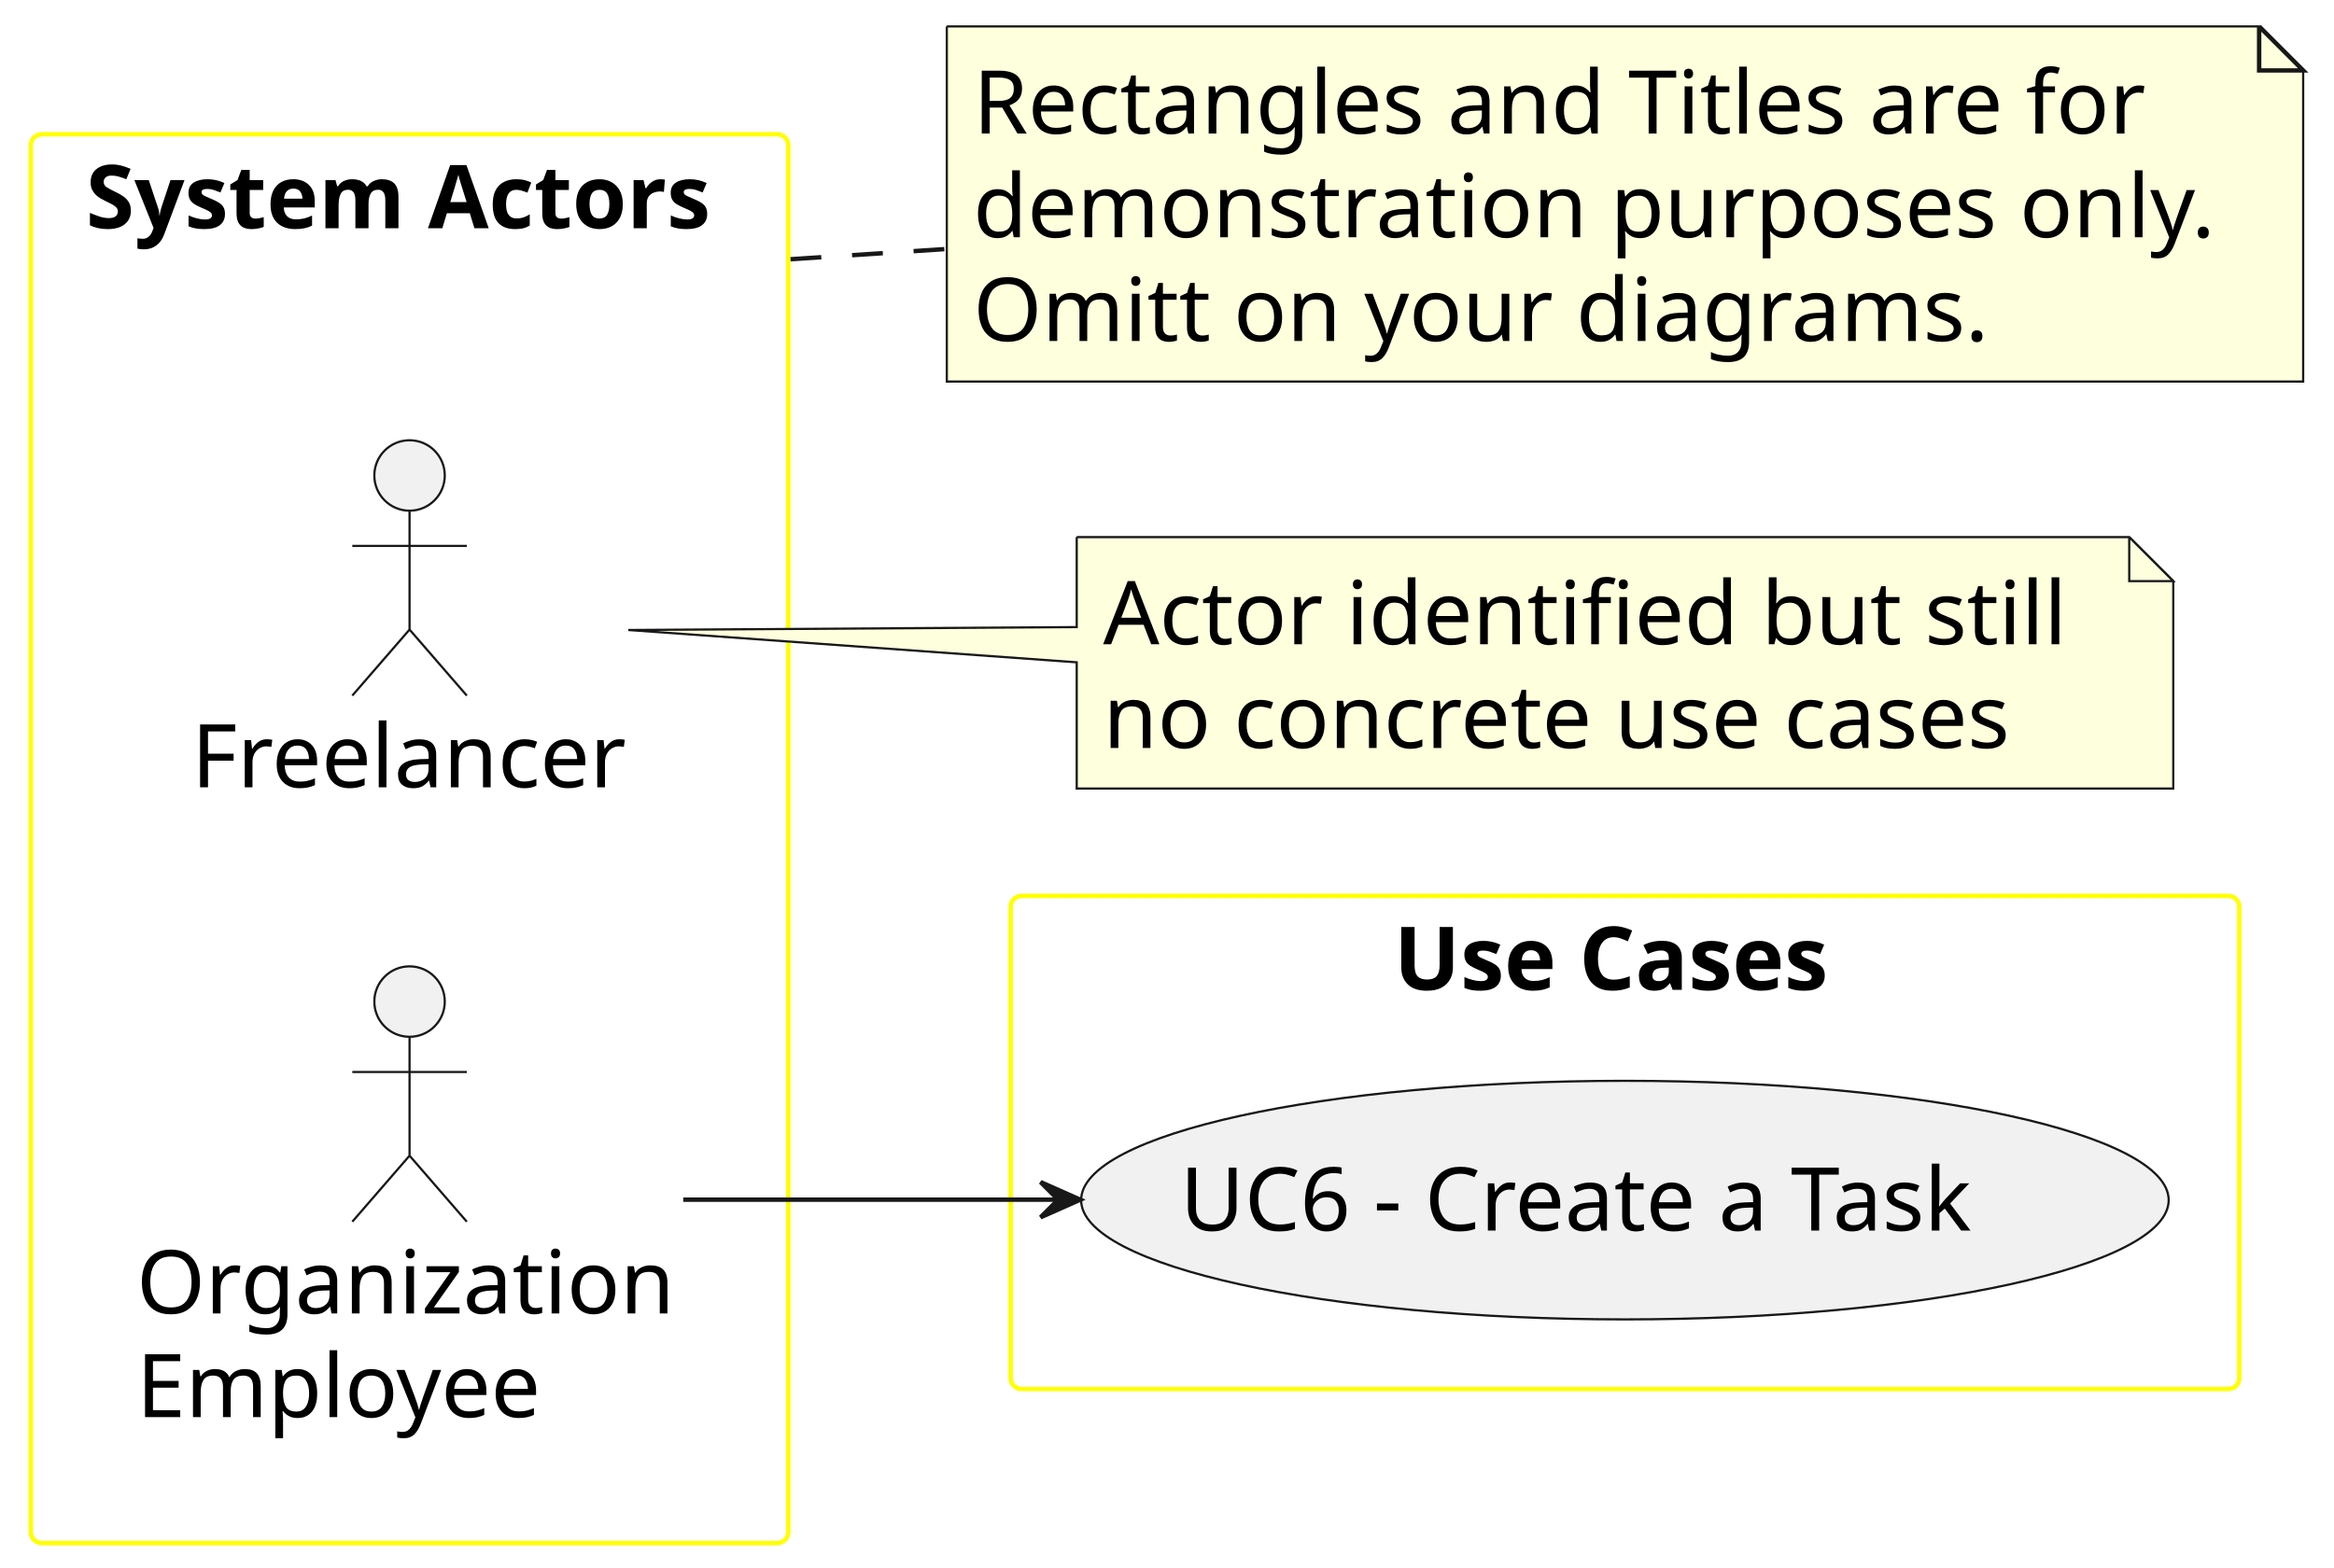
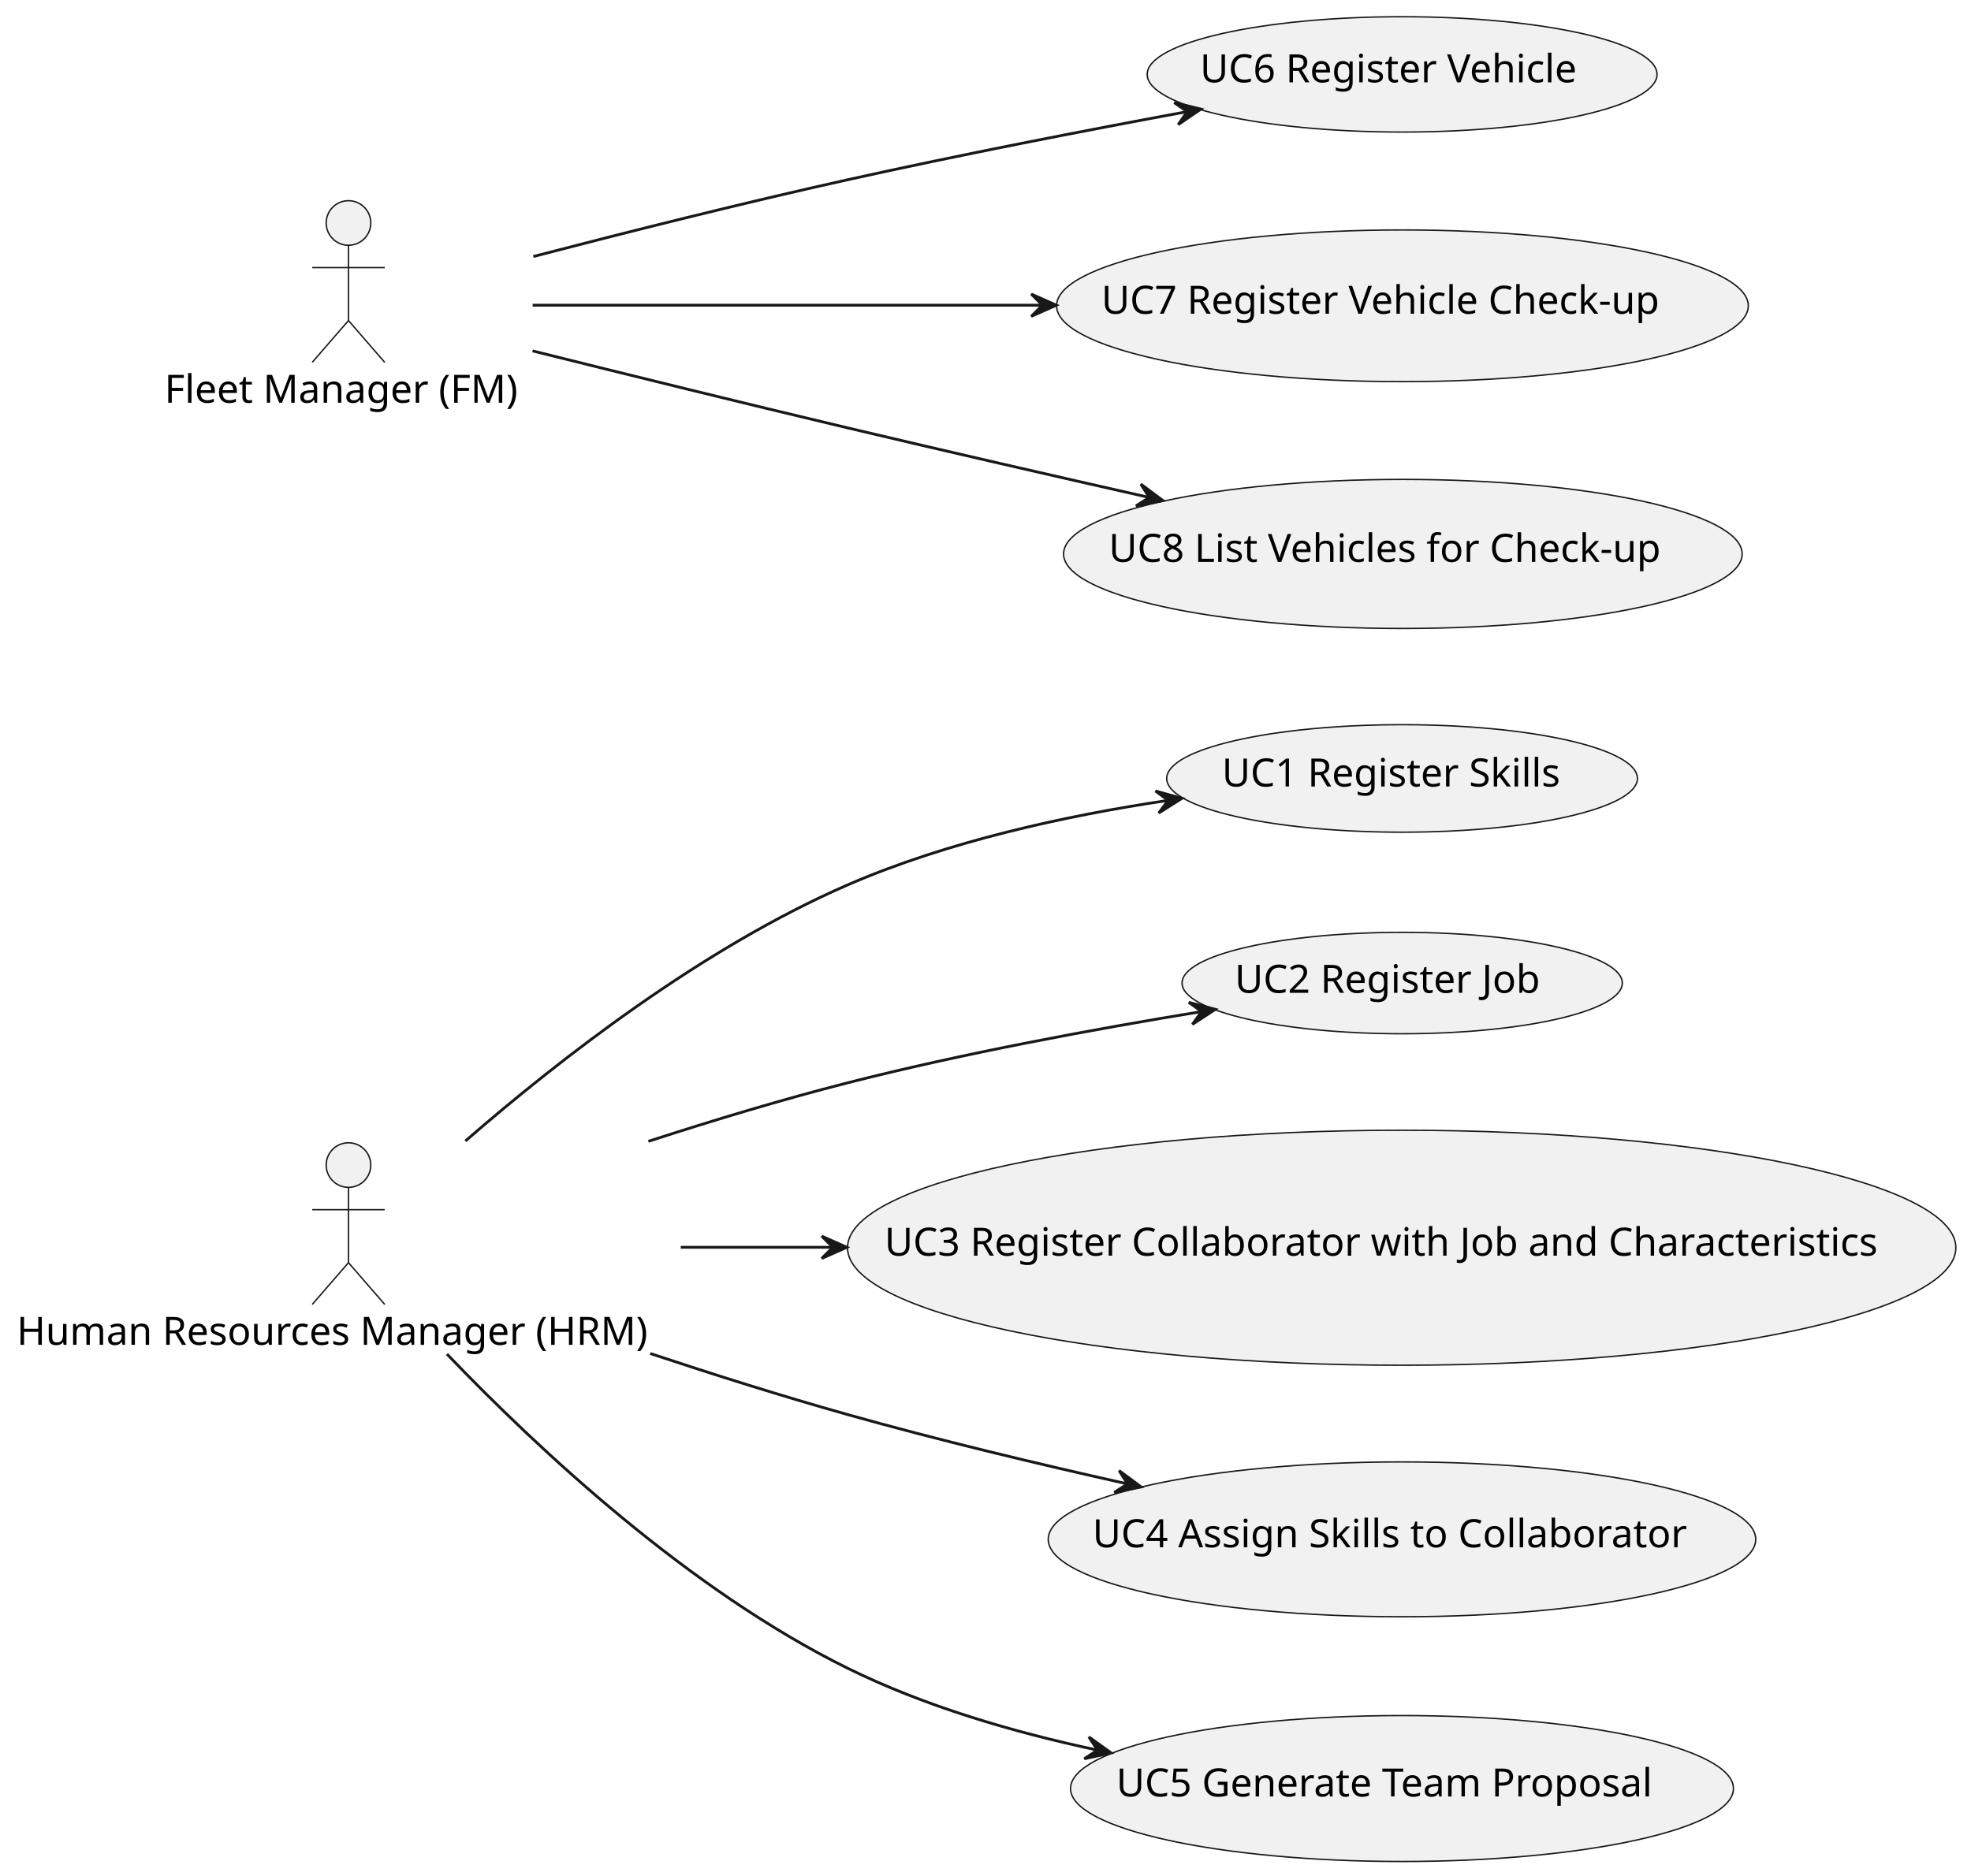
- <svg xmlns="http://www.w3.org/2000/svg" contentStyleType="text/css" height="356px" preserveAspectRatio="none" style="width:530px;height:356px;background:#FFFFFF;" version="1.1" viewBox="0 0 530 356" width="530px" zoomAndPan="magnify">
+ <svg xmlns="http://www.w3.org/2000/svg" contentStyleType="text/css" height="673px" preserveAspectRatio="none" style="width:707px;height:673px;background:#FFFFFF;" version="1.1" viewBox="0 0 707 673" width="707px" zoomAndPan="magnify">
  <defs />
  <g>
-     <g id="cluster_actors">
-       <rect fill="none" height="320" rx="2.5" ry="2.5" style="stroke:#FFFF00;stroke-width:1.0;" width="172" x="7" y="30.5" />
-       <text fill="#000000" font-family="sans-serif" font-size="20" font-weight="bold" lengthAdjust="spacing" textLength="147" x="19.5" y="51.836">System Actors</text>
+     <g id="elem_HRM">
+       <ellipse cx="125" cy="418" fill="#F1F1F1" rx="8" ry="8" style="stroke:#181818;stroke-width:0.5;" />
+       <path d="M125,426 L125,453 M112,434 L138,434 M125,453 L112,468 M125,453 L138,468 " fill="none" style="stroke:#181818;stroke-width:0.5;" />
+       <text fill="#000000" font-family="sans-serif" font-size="14" lengthAdjust="spacing" textLength="238" x="6" y="482.495">Human Resources Manager (HRM)</text>
    </g>
-     <g id="cluster_usecases">
-       <rect fill="none" height="112" rx="2.5" ry="2.5" style="stroke:#FFFF00;stroke-width:1.0;" width="279" x="229.5" y="203.5" />
-       <text fill="#000000" font-family="sans-serif" font-size="20" font-weight="bold" lengthAdjust="spacing" textLength="105" x="316.5" y="224.836">Use Cases</text>
+     <g id="elem_FM">
+       <ellipse cx="125" cy="80" fill="#F1F1F1" rx="8" ry="8" style="stroke:#181818;stroke-width:0.5;" />
+       <path d="M125,88 L125,115 M112,96 L138,96 M125,115 L112,130 M125,115 L138,130 " fill="none" style="stroke:#181818;stroke-width:0.5;" />
+       <text fill="#000000" font-family="sans-serif" font-size="14" lengthAdjust="spacing" textLength="132" x="59" y="144.495">Fleet Manager (FM)</text>
    </g>
-     <g id="elem_Freelancer">
-       <ellipse cx="93" cy="108" fill="#F1F1F1" rx="8" ry="8" style="stroke:#181818;stroke-width:0.5;" />
-       <path d="M93,116 L93,143 M80,124 L106,124 M93,143 L80,158 M93,143 L106,158 " fill="none" style="stroke:#181818;stroke-width:0.5;" />
-       <text fill="#000000" font-family="sans-serif" font-size="20" lengthAdjust="spacing" textLength="99" x="43.5" y="178.836">Freelancer</text>
+     <g id="elem_UC1">
+       <ellipse cx="502.926" cy="279.285" fill="#F1F1F1" rx="84.426" ry="19.285" style="stroke:#181818;stroke-width:0.5;" />
+       <text fill="#000000" font-family="sans-serif" font-size="14" lengthAdjust="spacing" textLength="129" x="438.305" y="282.174">UC1 Register Skills</text>
    </g>
-     <g id="elem_Employee">
-       <ellipse cx="93" cy="227.5" fill="#F1F1F1" rx="8" ry="8" style="stroke:#181818;stroke-width:0.5;" />
-       <path d="M93,235.5 L93,262.5 M80,243.5 L106,243.5 M93,262.5 L80,277.5 M93,262.5 L106,277.5 " fill="none" style="stroke:#181818;stroke-width:0.5;" />
-       <text fill="#000000" font-family="sans-serif" font-size="20" lengthAdjust="spacing" textLength="124" x="31" y="298.336">Organization</text>
-       <text fill="#000000" font-family="sans-serif" font-size="20" lengthAdjust="spacing" textLength="93" x="31" y="321.891">Employee</text>
+     <g id="elem_UC2">
+       <ellipse cx="502.965" cy="352.693" fill="#F1F1F1" rx="78.965" ry="18.193" style="stroke:#181818;stroke-width:0.5;" />
+       <text fill="#000000" font-family="sans-serif" font-size="14" lengthAdjust="spacing" textLength="116" x="442.9" y="356.189">UC2 Register Job</text>
+     </g>
+     <g id="elem_UC3">
+       <ellipse cx="502.786" cy="447.657" fill="#F1F1F1" rx="198.786" ry="42.157" style="stroke:#181818;stroke-width:0.5;" />
+       <text fill="#000000" font-family="sans-serif" font-size="14" lengthAdjust="spacing" textLength="371" x="317.286" y="450.504">UC3 Register Collaborator with Job and Characteristics</text>
+     </g>
+     <g id="elem_UC4">
+       <ellipse cx="502.891" cy="552.278" fill="#F1F1F1" rx="126.891" ry="27.778" style="stroke:#181818;stroke-width:0.5;" />
+       <text fill="#000000" font-family="sans-serif" font-size="14" lengthAdjust="spacing" textLength="222" x="391.891" y="555.125">UC4 Assign Skills to Collaborator</text>
+     </g>
+     <g id="elem_UC5">
+       <ellipse cx="502.897" cy="641.679" fill="#F1F1F1" rx="118.897" ry="26.18" style="stroke:#181818;stroke-width:0.5;" />
+       <text fill="#000000" font-family="sans-serif" font-size="14" lengthAdjust="spacing" textLength="205" x="400.397" y="644.526">UC5 Generate Team Proposal</text>
    </g>
    <g id="elem_UC6">
-       <ellipse cx="368.98" cy="272.596" fill="#F1F1F1" rx="123.48" ry="27.096" style="stroke:#181818;stroke-width:0.5;" />
-       <text fill="#000000" font-family="sans-serif" font-size="20" lengthAdjust="spacing" textLength="196" x="267.98" y="279.514">UC6 - Create a Task</text>
+       <ellipse cx="502.943" cy="26.689" fill="#F1F1F1" rx="91.443" ry="20.689" style="stroke:#181818;stroke-width:0.5;" />
+       <text fill="#000000" font-family="sans-serif" font-size="14" lengthAdjust="spacing" textLength="145" x="430.443" y="29.535">UC6 Register Vehicle</text>
    </g>
-     <g id="elem_GMN5">
-       <path d="M244.5,122 L244.5,142.44 L142.67,143.1 L244.5,150.44 L244.5,179.109 A0,0 0 0 0 244.5,179.109 L493.5,179.109 A0,0 0 0 0 493.5,179.109 L493.5,132 L483.5,122 L244.5,122 A0,0 0 0 0 244.5,122 " fill="#FEFFDD" style="stroke:#181818;stroke-width:0.5;" />
-       <path d="M483.5,122 L483.5,132 L493.5,132 L483.5,122 " fill="#FEFFDD" style="stroke:#181818;stroke-width:0.5;" />
-       <text fill="#000000" font-family="sans-serif" font-size="20" lengthAdjust="spacing" textLength="228" x="250.5" y="146.336">Actor identified but still</text>
-       <text fill="#000000" font-family="sans-serif" font-size="20" lengthAdjust="spacing" textLength="208" x="250.5" y="169.891">no concrete use cases</text>
+     <g id="elem_UC7">
+       <ellipse cx="503.062" cy="109.712" fill="#F1F1F1" rx="124.062" ry="27.212" style="stroke:#181818;stroke-width:0.5;" />
+       <text fill="#000000" font-family="sans-serif" font-size="14" lengthAdjust="spacing" textLength="216" x="395.062" y="112.559">UC7 Register Vehicle Check-up</text>
    </g>
-     <g id="elem_GMN11">
-       <path d="M215,6 L215,86.664 L523,86.664 L523,16 L513,6 L215,6 " fill="#FEFFDD" style="stroke:#181818;stroke-width:0.5;" />
-       <path d="M513,6 L513,16 L523,16 L513,6 " fill="#FEFFDD" style="stroke:#181818;stroke-width:1.0;" />
-       <text fill="#000000" font-family="sans-serif" font-size="20" lengthAdjust="spacing" textLength="273" x="221" y="30.336">Rectangles and Titles are for</text>
-       <text fill="#000000" font-family="sans-serif" font-size="20" lengthAdjust="spacing" textLength="287" x="221" y="53.891">demonstration purposes only.</text>
-       <text fill="#000000" font-family="sans-serif" font-size="20" lengthAdjust="spacing" textLength="235" x="221" y="77.445">Omitt on your diagrams.</text>
+     <g id="elem_UC8">
+       <ellipse cx="503.211" cy="198.742" fill="#F1F1F1" rx="121.71" ry="26.742" style="stroke:#181818;stroke-width:0.5;" />
+       <text fill="#000000" font-family="sans-serif" font-size="14" lengthAdjust="spacing" textLength="211" x="397.711" y="201.589">UC8 List Vehicles for Check-up</text>
    </g>
-     <g id="link_Employee_UC6">
-       <path d="M155.15,272.5 C180.35,272.5 210.54,272.5 240.17,272.5 " fill="none" id="Employee-to-UC6" style="stroke:#181818;stroke-width:1.0;" />
-       <polygon fill="#181818" points="245.3,272.5,236.3,268.5,240.3,272.5,236.3,276.5,245.3,272.5" style="stroke:#181818;stroke-width:1.0;" />
+     <g id="link_HRM_UC1">
+       <path d="M166.93,409.37 C201.03,379.74 252.24,340.01 304,317.5 C339.95,301.87 382.34,292.64 418.65,287.21 " fill="none" id="HRM-to-UC1" style="stroke:#181818;stroke-width:1.0;" />
+       <polygon fill="#181818" points="423.96,286.43,414.473,283.785,419.013,287.159,415.639,291.7,423.96,286.43" style="stroke:#181818;stroke-width:1.0;" />
    </g>
-     <g id="link_actors_GMN11">
-       <path d="M179.514,58.884 C179.966,58.854 180.42,58.824 180.874,58.795 C184.508,58.556 188.197,58.313 191.928,58.068 C199.389,57.578 207.02,57.076 214.72,56.57 " fill="none" id="actors-GMN11" style="stroke:#181818;stroke-width:1.0;stroke-dasharray:7.0,7.0;" />
+     <g id="link_HRM_UC2">
+       <path d="M232.58,409.48 C255.94,401.9 280.66,394.46 304,388.5 C345.63,377.87 392.96,369.15 430.9,362.95 " fill="none" id="HRM-to-UC2" style="stroke:#181818;stroke-width:1.0;" />
+       <polygon fill="#181818" points="435.95,362.13,426.426,359.619,431.014,362.929,427.705,367.517,435.95,362.13" style="stroke:#181818;stroke-width:1.0;" />
+     </g>
+     <g id="link_HRM_UC3">
+       <path d="M244.19,447.5 C261.61,447.5 279.96,447.5 298.51,447.5 " fill="none" id="HRM-to-UC3" style="stroke:#181818;stroke-width:1.0;" />
+       <polygon fill="#181818" points="303.75,447.5,294.75,443.5,298.75,447.5,294.75,451.5,303.75,447.5" style="stroke:#181818;stroke-width:1.0;" />
+     </g>
+     <g id="link_HRM_UC4">
+       <path d="M233.23,485.6 C256.43,493.3 280.93,501.01 304,507.5 C336.37,516.61 372.11,525.18 404.22,532.34 " fill="none" id="HRM-to-UC4" style="stroke:#181818;stroke-width:1.0;" />
+       <polygon fill="#181818" points="409.34,533.48,401.422,527.623,404.459,532.395,399.687,535.432,409.34,533.48" style="stroke:#181818;stroke-width:1.0;" />
+     </g>
+     <g id="link_HRM_UC5">
+       <path d="M160.32,485.81 C193.62,520.56 247.32,570.51 304,598.5 C331.58,612.12 363.42,621.45 393.39,627.84 " fill="none" id="HRM-to-UC5" style="stroke:#181818;stroke-width:1.0;" />
+       <polygon fill="#181818" points="398.57,628.91,390.568,623.169,393.674,627.896,388.946,631.003,398.57,628.91" style="stroke:#181818;stroke-width:1.0;" />
+     </g>
+     <g id="link_FM_UC6">
+       <path d="M191.3,92.03 C224.87,83.29 266.5,72.83 304,64.5 C344.06,55.6 388.95,46.88 425.85,40.05 " fill="none" id="FM-to-UC6" style="stroke:#181818;stroke-width:1.0;" />
+       <polygon fill="#181818" points="430.77,39.14,421.198,36.822,425.851,40.038,422.635,44.692,430.77,39.14" style="stroke:#181818;stroke-width:1.0;" />
+     </g>
+     <g id="link_FM_UC7">
+       <path d="M191.06,109.5 C241.26,109.5 312.26,109.5 373.75,109.5 " fill="none" id="FM-to-UC7" style="stroke:#181818;stroke-width:1.0;" />
+       <polygon fill="#181818" points="378.91,109.5,369.91,105.5,373.91,109.5,369.91,113.5,378.91,109.5" style="stroke:#181818;stroke-width:1.0;" />
+     </g>
+     <g id="link_FM_UC8">
+       <path d="M191.03,125.89 C224.71,134.29 266.52,144.61 304,153.5 C339.31,161.88 378.23,170.79 412.16,178.46 " fill="none" id="FM-to-UC8" style="stroke:#181818;stroke-width:1.0;" />
+       <polygon fill="#181818" points="417.13,179.58,409.228,173.701,412.252,178.482,407.471,181.506,417.13,179.58" style="stroke:#181818;stroke-width:1.0;" />
    </g>
  </g>
</svg>
